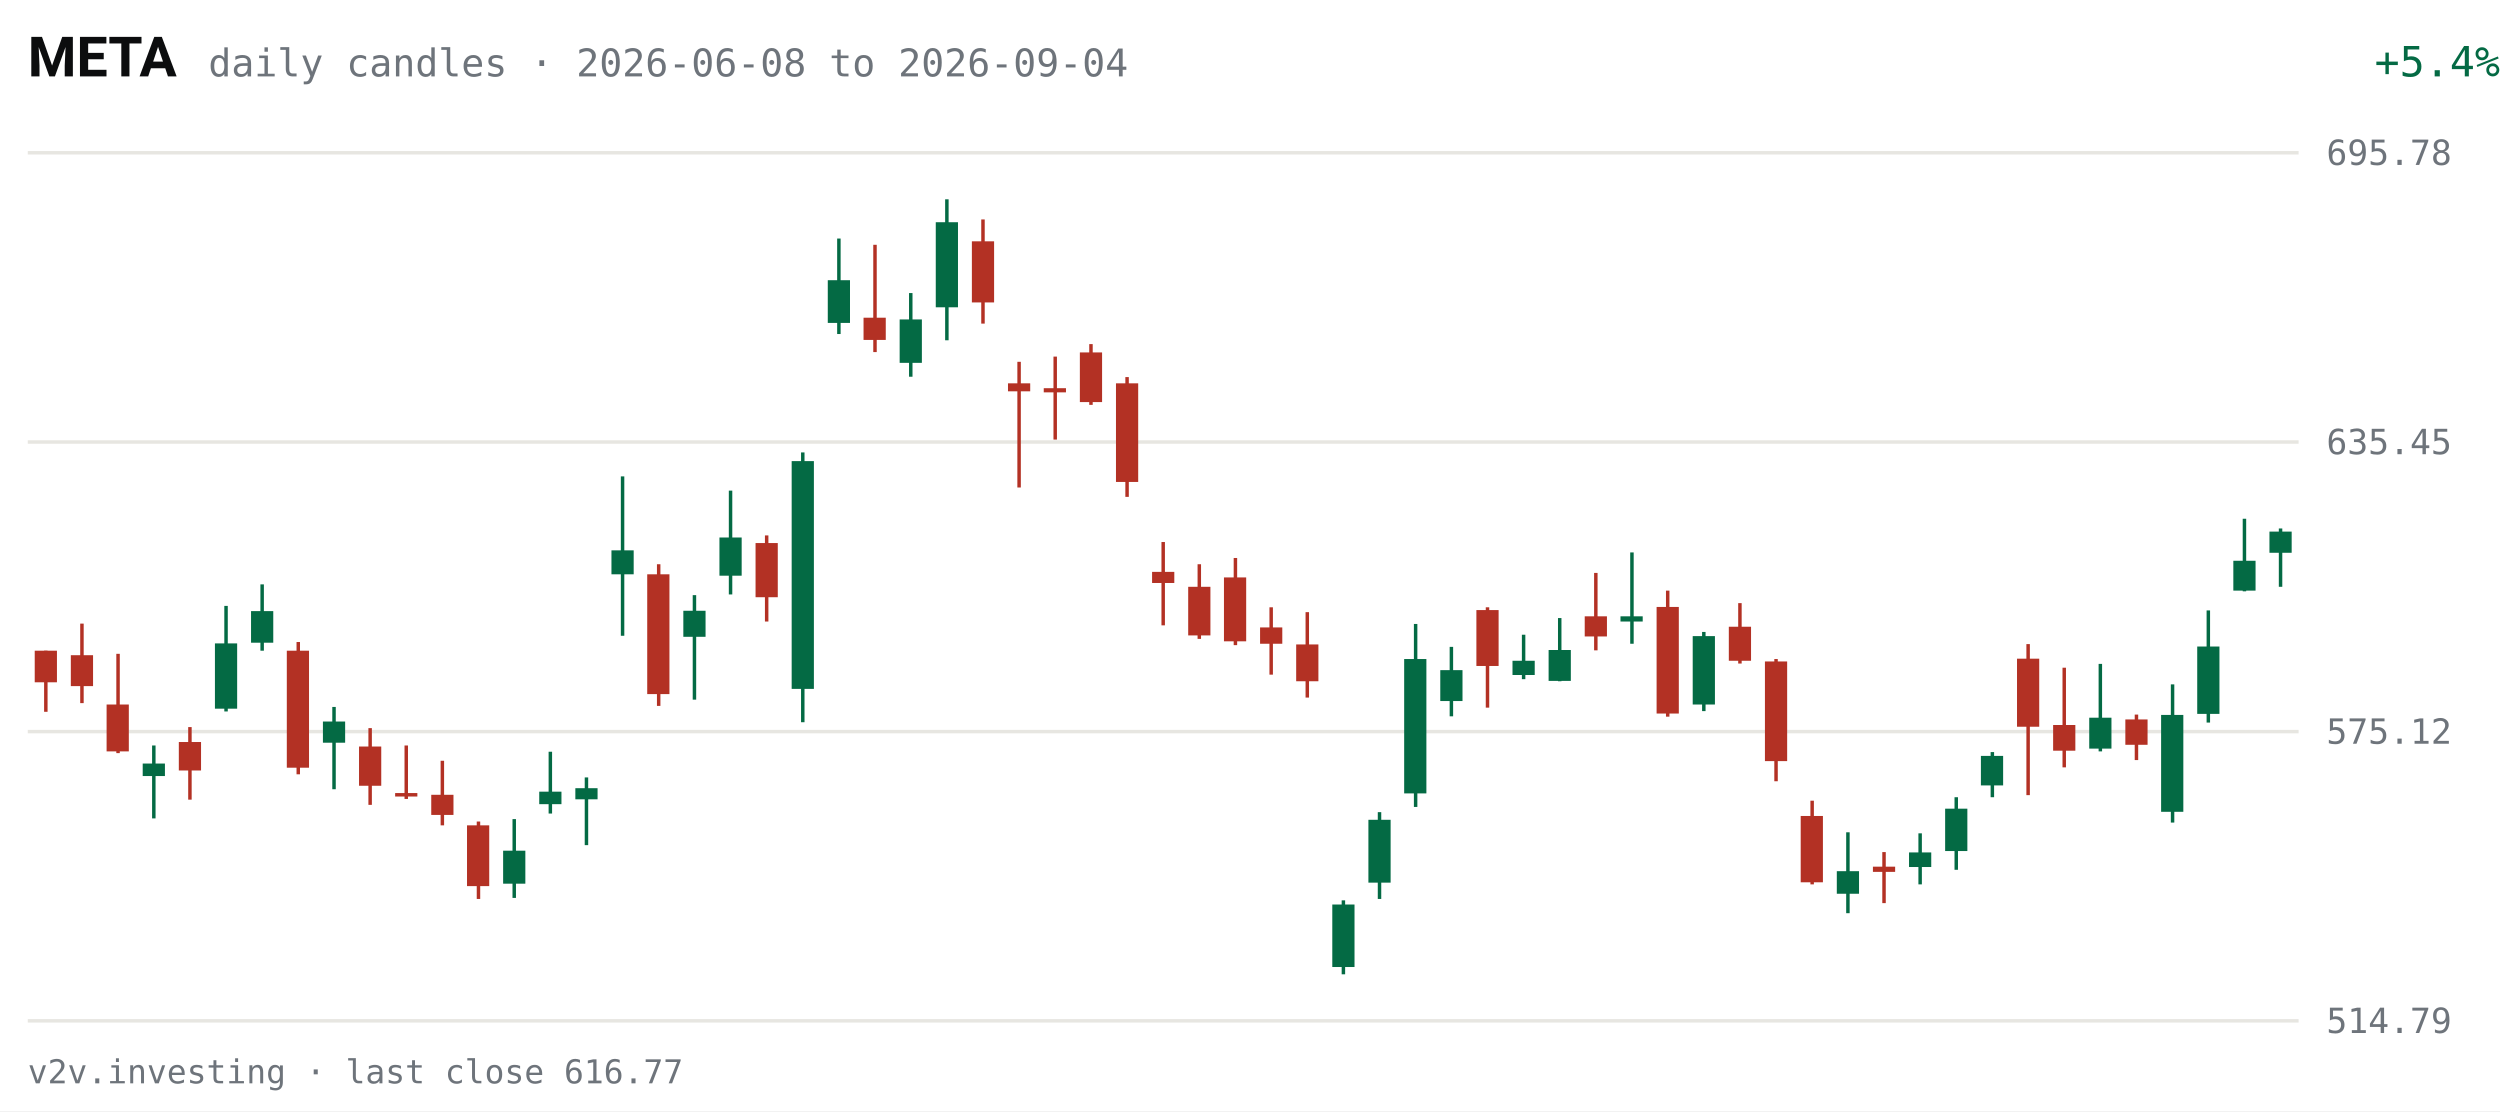
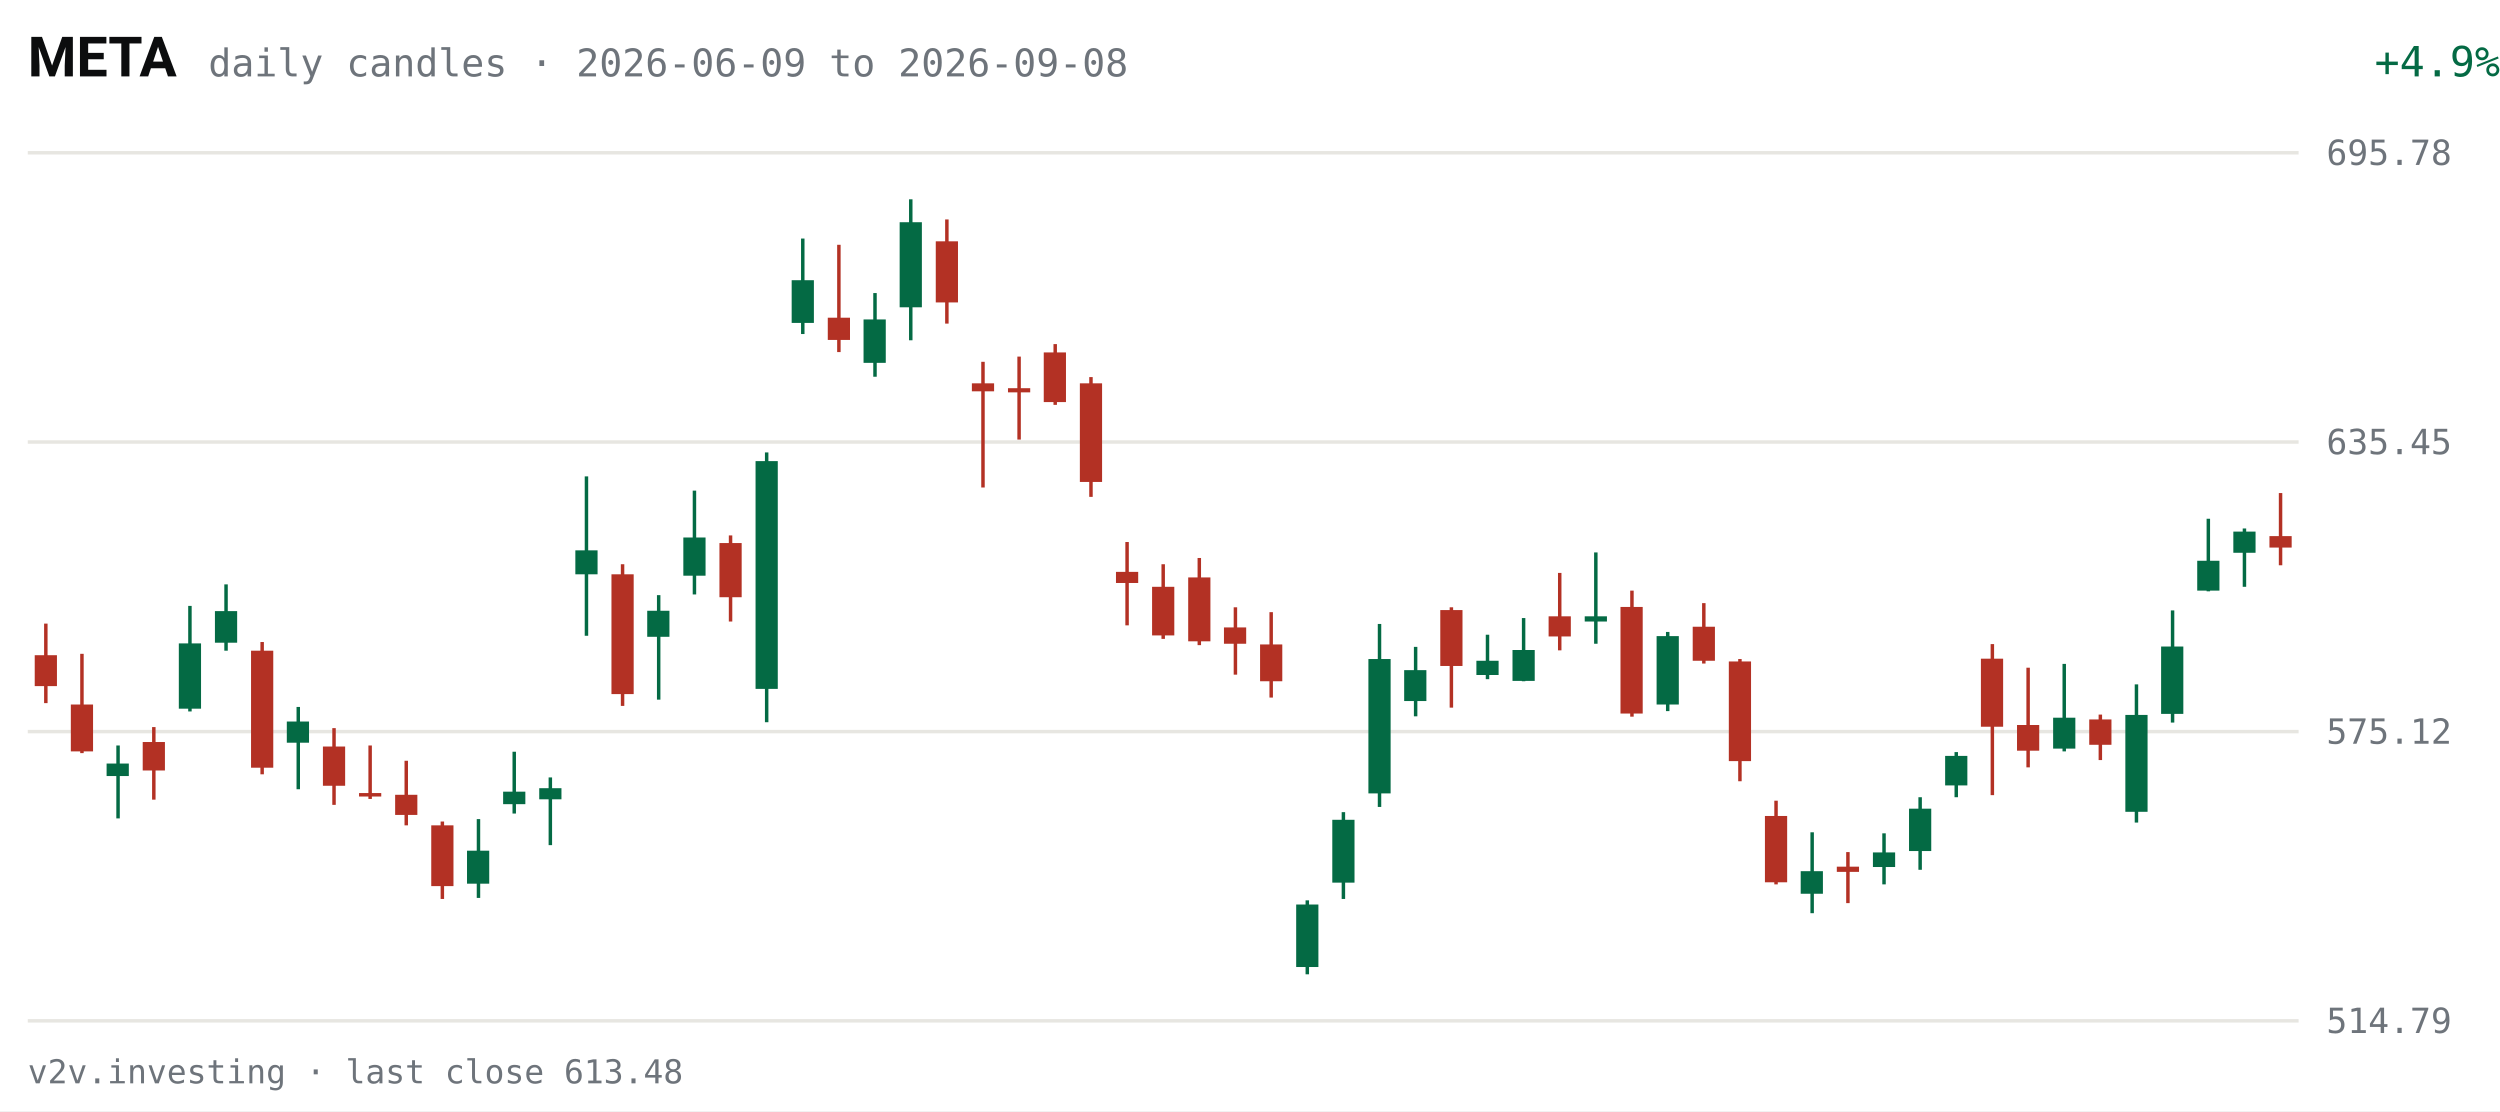
<svg xmlns="http://www.w3.org/2000/svg" viewBox="0 0 720 320" width="720" height="320" role="img" aria-label="META daily candles, last 63 sessions">
  <rect width="720" height="320" fill="#FFFFFF" />
  <text x="8" y="22" fill="#0C0D0E" font-size="16" font-weight="600" font-family="system-ui,-apple-system,Segoe UI,Roboto,sans-serif">META</text>
-   <text x="60" y="22" fill="#6E747B" font-size="11" font-family="ui-monospace,SFMono-Regular,Menlo,Consolas,monospace">daily candles · 2026-06-08 to 2026-09-04</text>
-   <text x="670" y="22" fill="#046A44" font-size="12" text-anchor="end" font-family="ui-monospace,SFMono-Regular,Menlo,Consolas,monospace" transform="translate(50,0)">+5.4%</text>
+   <text x="60" y="22" fill="#6E747B" font-size="11" font-family="ui-monospace,SFMono-Regular,Menlo,Consolas,monospace">daily candles · 2026-06-09 to 2026-09-08</text>
+   <text x="670" y="22" fill="#046A44" font-size="12" text-anchor="end" font-family="ui-monospace,SFMono-Regular,Menlo,Consolas,monospace" transform="translate(50,0)">+4.9%</text>
  <g font-family="ui-monospace,SFMono-Regular,Menlo,Consolas,monospace">
    <line x1="8" y1="294.0" x2="662" y2="294.0" stroke="#E7E6E1" stroke-width="1" />
    <text x="670" y="297.5" fill="#6E747B" font-size="10">514.79</text>
    <line x1="8" y1="210.7" x2="662" y2="210.7" stroke="#E7E6E1" stroke-width="1" />
    <text x="670" y="214.2" fill="#6E747B" font-size="10">575.12</text>
    <line x1="8" y1="127.3" x2="662" y2="127.3" stroke="#E7E6E1" stroke-width="1" />
    <text x="670" y="130.8" fill="#6E747B" font-size="10">635.45</text>
    <line x1="8" y1="44.0" x2="662" y2="44.0" stroke="#E7E6E1" stroke-width="1" />
    <text x="670" y="47.5" fill="#6E747B" font-size="10">695.78</text>
-     <line x1="13.2" y1="187.4" x2="13.2" y2="205.0" stroke="#B33124" stroke-width="1" />
-     <rect x="10.0" y="187.4" width="6.4" height="9.1" fill="#B33124" />
-     <line x1="23.6" y1="179.6" x2="23.6" y2="202.5" stroke="#B33124" stroke-width="1" />
-     <rect x="20.4" y="188.7" width="6.4" height="8.9" fill="#B33124" />
-     <line x1="34.0" y1="188.3" x2="34.0" y2="216.9" stroke="#B33124" stroke-width="1" />
-     <rect x="30.7" y="202.9" width="6.4" height="13.5" fill="#B33124" />
-     <line x1="44.3" y1="214.7" x2="44.3" y2="235.7" stroke="#046A44" stroke-width="1" />
-     <rect x="41.1" y="219.9" width="6.4" height="3.6" fill="#046A44" />
-     <line x1="54.7" y1="209.4" x2="54.7" y2="230.3" stroke="#B33124" stroke-width="1" />
-     <rect x="51.5" y="213.7" width="6.4" height="8.2" fill="#B33124" />
-     <line x1="65.1" y1="174.5" x2="65.1" y2="204.9" stroke="#046A44" stroke-width="1" />
-     <rect x="61.9" y="185.3" width="6.4" height="18.8" fill="#046A44" />
-     <line x1="75.5" y1="168.3" x2="75.5" y2="187.4" stroke="#046A44" stroke-width="1" />
-     <rect x="72.3" y="176.0" width="6.4" height="9.1" fill="#046A44" />
-     <line x1="85.9" y1="184.9" x2="85.9" y2="223.0" stroke="#B33124" stroke-width="1" />
-     <rect x="82.6" y="187.4" width="6.4" height="33.7" fill="#B33124" />
-     <line x1="96.2" y1="203.6" x2="96.2" y2="227.3" stroke="#046A44" stroke-width="1" />
-     <rect x="93.0" y="207.8" width="6.4" height="6.1" fill="#046A44" />
-     <line x1="106.6" y1="209.7" x2="106.6" y2="231.8" stroke="#B33124" stroke-width="1" />
-     <rect x="103.4" y="215.0" width="6.4" height="11.3" fill="#B33124" />
-     <line x1="117.0" y1="214.7" x2="117.0" y2="230.1" stroke="#B33124" stroke-width="1" />
-     <rect x="113.8" y="228.4" width="6.4" height="1.0" fill="#B33124" />
-     <line x1="127.4" y1="219.1" x2="127.4" y2="237.7" stroke="#B33124" stroke-width="1" />
-     <rect x="124.2" y="228.9" width="6.4" height="5.8" fill="#B33124" />
-     <line x1="137.8" y1="236.6" x2="137.8" y2="258.9" stroke="#B33124" stroke-width="1" />
-     <rect x="134.5" y="237.7" width="6.4" height="17.5" fill="#B33124" />
-     <line x1="148.1" y1="235.9" x2="148.1" y2="258.6" stroke="#046A44" stroke-width="1" />
-     <rect x="144.9" y="245.0" width="6.4" height="9.5" fill="#046A44" />
-     <line x1="158.5" y1="216.5" x2="158.5" y2="234.3" stroke="#046A44" stroke-width="1" />
-     <rect x="155.3" y="228.0" width="6.4" height="3.6" fill="#046A44" />
-     <line x1="168.9" y1="223.9" x2="168.9" y2="243.4" stroke="#046A44" stroke-width="1" />
-     <rect x="165.7" y="227.0" width="6.4" height="3.2" fill="#046A44" />
-     <line x1="179.3" y1="137.2" x2="179.3" y2="183.1" stroke="#046A44" stroke-width="1" />
-     <rect x="176.1" y="158.5" width="6.4" height="6.9" fill="#046A44" />
-     <line x1="189.7" y1="162.5" x2="189.7" y2="203.3" stroke="#B33124" stroke-width="1" />
-     <rect x="186.4" y="165.4" width="6.4" height="34.5" fill="#B33124" />
-     <line x1="200.0" y1="171.4" x2="200.0" y2="201.5" stroke="#046A44" stroke-width="1" />
-     <rect x="196.8" y="175.9" width="6.4" height="7.5" fill="#046A44" />
-     <line x1="210.4" y1="141.3" x2="210.4" y2="171.2" stroke="#046A44" stroke-width="1" />
-     <rect x="207.2" y="154.8" width="6.4" height="11.0" fill="#046A44" />
-     <line x1="220.8" y1="154.2" x2="220.8" y2="179.0" stroke="#B33124" stroke-width="1" />
-     <rect x="217.6" y="156.4" width="6.4" height="15.6" fill="#B33124" />
-     <line x1="231.2" y1="130.3" x2="231.2" y2="208.0" stroke="#046A44" stroke-width="1" />
-     <rect x="228.0" y="132.8" width="6.4" height="65.6" fill="#046A44" />
-     <line x1="241.6" y1="68.7" x2="241.6" y2="96.2" stroke="#046A44" stroke-width="1" />
-     <rect x="238.4" y="80.7" width="6.4" height="12.3" fill="#046A44" />
-     <line x1="252.0" y1="70.5" x2="252.0" y2="101.4" stroke="#B33124" stroke-width="1" />
-     <rect x="248.7" y="91.5" width="6.4" height="6.4" fill="#B33124" />
-     <line x1="262.3" y1="84.4" x2="262.3" y2="108.5" stroke="#046A44" stroke-width="1" />
-     <rect x="259.1" y="92.0" width="6.4" height="12.5" fill="#046A44" />
-     <line x1="272.7" y1="57.4" x2="272.7" y2="98.0" stroke="#046A44" stroke-width="1" />
-     <rect x="269.5" y="64.0" width="6.4" height="24.5" fill="#046A44" />
-     <line x1="283.1" y1="63.2" x2="283.1" y2="93.2" stroke="#B33124" stroke-width="1" />
-     <rect x="279.9" y="69.5" width="6.4" height="17.6" fill="#B33124" />
-     <line x1="293.5" y1="104.2" x2="293.5" y2="140.4" stroke="#B33124" stroke-width="1" />
-     <rect x="290.3" y="110.4" width="6.4" height="2.3" fill="#B33124" />
-     <line x1="303.9" y1="102.7" x2="303.9" y2="126.6" stroke="#B33124" stroke-width="1" />
-     <rect x="300.6" y="111.8" width="6.4" height="1.2" fill="#B33124" />
-     <line x1="314.2" y1="99.1" x2="314.2" y2="116.6" stroke="#B33124" stroke-width="1" />
-     <rect x="311.0" y="101.5" width="6.4" height="14.3" fill="#B33124" />
-     <line x1="324.6" y1="108.6" x2="324.6" y2="143.1" stroke="#B33124" stroke-width="1" />
-     <rect x="321.4" y="110.4" width="6.4" height="28.4" fill="#B33124" />
-     <line x1="335.0" y1="156.1" x2="335.0" y2="180.1" stroke="#B33124" stroke-width="1" />
-     <rect x="331.8" y="164.7" width="6.4" height="3.2" fill="#B33124" />
-     <line x1="345.4" y1="162.5" x2="345.4" y2="184.0" stroke="#B33124" stroke-width="1" />
-     <rect x="342.2" y="169.0" width="6.4" height="14.0" fill="#B33124" />
-     <line x1="355.8" y1="160.7" x2="355.8" y2="185.8" stroke="#B33124" stroke-width="1" />
-     <rect x="352.5" y="166.3" width="6.4" height="18.4" fill="#B33124" />
-     <line x1="366.1" y1="174.9" x2="366.1" y2="194.3" stroke="#B33124" stroke-width="1" />
-     <rect x="362.9" y="180.7" width="6.4" height="4.7" fill="#B33124" />
-     <line x1="376.5" y1="176.3" x2="376.5" y2="200.9" stroke="#B33124" stroke-width="1" />
-     <rect x="373.3" y="185.6" width="6.4" height="10.6" fill="#B33124" />
-     <line x1="386.9" y1="259.3" x2="386.9" y2="280.6" stroke="#046A44" stroke-width="1" />
-     <rect x="383.7" y="260.5" width="6.4" height="18.0" fill="#046A44" />
-     <line x1="397.3" y1="233.9" x2="397.3" y2="258.9" stroke="#046A44" stroke-width="1" />
-     <rect x="394.1" y="236.1" width="6.4" height="18.1" fill="#046A44" />
-     <line x1="407.7" y1="179.7" x2="407.7" y2="232.4" stroke="#046A44" stroke-width="1" />
-     <rect x="404.4" y="189.8" width="6.4" height="38.7" fill="#046A44" />
-     <line x1="418.0" y1="186.3" x2="418.0" y2="206.3" stroke="#046A44" stroke-width="1" />
-     <rect x="414.8" y="193.0" width="6.4" height="8.9" fill="#046A44" />
-     <line x1="428.4" y1="174.9" x2="428.4" y2="203.8" stroke="#B33124" stroke-width="1" />
-     <rect x="425.2" y="175.7" width="6.4" height="16.1" fill="#B33124" />
-     <line x1="438.8" y1="182.8" x2="438.8" y2="195.6" stroke="#046A44" stroke-width="1" />
-     <rect x="435.6" y="190.3" width="6.4" height="4.1" fill="#046A44" />
-     <line x1="449.2" y1="178.0" x2="449.2" y2="196.2" stroke="#046A44" stroke-width="1" />
-     <rect x="446.0" y="187.2" width="6.4" height="8.9" fill="#046A44" />
-     <line x1="459.6" y1="165.0" x2="459.6" y2="187.3" stroke="#B33124" stroke-width="1" />
-     <rect x="456.4" y="177.5" width="6.4" height="5.8" fill="#B33124" />
-     <line x1="470.0" y1="159.1" x2="470.0" y2="185.4" stroke="#046A44" stroke-width="1" />
-     <rect x="466.7" y="177.5" width="6.4" height="1.5" fill="#046A44" />
-     <line x1="480.3" y1="170.1" x2="480.3" y2="206.4" stroke="#B33124" stroke-width="1" />
-     <rect x="477.1" y="174.8" width="6.4" height="30.7" fill="#B33124" />
-     <line x1="490.7" y1="182.0" x2="490.7" y2="204.8" stroke="#046A44" stroke-width="1" />
-     <rect x="487.5" y="183.2" width="6.4" height="19.7" fill="#046A44" />
-     <line x1="501.1" y1="173.7" x2="501.1" y2="191.1" stroke="#B33124" stroke-width="1" />
-     <rect x="497.9" y="180.5" width="6.4" height="9.8" fill="#B33124" />
-     <line x1="511.5" y1="189.8" x2="511.5" y2="225.0" stroke="#B33124" stroke-width="1" />
-     <rect x="508.3" y="190.5" width="6.4" height="28.7" fill="#B33124" />
-     <line x1="521.9" y1="230.6" x2="521.9" y2="254.7" stroke="#B33124" stroke-width="1" />
-     <rect x="518.6" y="235.0" width="6.4" height="19.1" fill="#B33124" />
-     <line x1="532.2" y1="239.7" x2="532.2" y2="263.0" stroke="#046A44" stroke-width="1" />
-     <rect x="529.0" y="250.9" width="6.4" height="6.5" fill="#046A44" />
-     <line x1="542.6" y1="245.4" x2="542.6" y2="260.1" stroke="#B33124" stroke-width="1" />
-     <rect x="539.4" y="249.6" width="6.4" height="1.5" fill="#B33124" />
-     <line x1="553.0" y1="240.0" x2="553.0" y2="254.7" stroke="#046A44" stroke-width="1" />
-     <rect x="549.8" y="245.5" width="6.4" height="4.2" fill="#046A44" />
-     <line x1="563.4" y1="229.6" x2="563.4" y2="250.5" stroke="#046A44" stroke-width="1" />
-     <rect x="560.2" y="232.9" width="6.4" height="12.2" fill="#046A44" />
-     <line x1="573.8" y1="216.6" x2="573.8" y2="229.6" stroke="#046A44" stroke-width="1" />
-     <rect x="570.5" y="217.7" width="6.4" height="8.5" fill="#046A44" />
-     <line x1="584.1" y1="185.5" x2="584.1" y2="229.0" stroke="#B33124" stroke-width="1" />
-     <rect x="580.9" y="189.7" width="6.4" height="19.6" fill="#B33124" />
-     <line x1="594.5" y1="192.3" x2="594.5" y2="221.0" stroke="#B33124" stroke-width="1" />
-     <rect x="591.3" y="208.8" width="6.4" height="7.4" fill="#B33124" />
-     <line x1="604.9" y1="191.2" x2="604.9" y2="216.4" stroke="#046A44" stroke-width="1" />
-     <rect x="601.7" y="206.7" width="6.4" height="8.9" fill="#046A44" />
-     <line x1="615.3" y1="205.8" x2="615.3" y2="218.9" stroke="#B33124" stroke-width="1" />
-     <rect x="612.1" y="207.2" width="6.4" height="7.3" fill="#B33124" />
-     <line x1="625.7" y1="197.1" x2="625.7" y2="236.9" stroke="#046A44" stroke-width="1" />
-     <rect x="622.4" y="205.9" width="6.4" height="27.9" fill="#046A44" />
-     <line x1="636.0" y1="175.8" x2="636.0" y2="208.1" stroke="#046A44" stroke-width="1" />
-     <rect x="632.8" y="186.2" width="6.4" height="19.4" fill="#046A44" />
-     <line x1="646.4" y1="149.4" x2="646.4" y2="170.3" stroke="#046A44" stroke-width="1" />
-     <rect x="643.2" y="161.5" width="6.4" height="8.6" fill="#046A44" />
-     <line x1="656.8" y1="152.2" x2="656.8" y2="169.0" stroke="#046A44" stroke-width="1" />
-     <rect x="653.6" y="153.1" width="6.4" height="6.1" fill="#046A44" />
+     <line x1="13.2" y1="179.6" x2="13.2" y2="202.5" stroke="#B33124" stroke-width="1" />
+     <rect x="10.0" y="188.7" width="6.4" height="8.9" fill="#B33124" />
+     <line x1="23.6" y1="188.3" x2="23.6" y2="216.9" stroke="#B33124" stroke-width="1" />
+     <rect x="20.4" y="202.9" width="6.4" height="13.5" fill="#B33124" />
+     <line x1="34.0" y1="214.7" x2="34.0" y2="235.7" stroke="#046A44" stroke-width="1" />
+     <rect x="30.7" y="219.9" width="6.4" height="3.6" fill="#046A44" />
+     <line x1="44.3" y1="209.4" x2="44.3" y2="230.3" stroke="#B33124" stroke-width="1" />
+     <rect x="41.1" y="213.7" width="6.4" height="8.2" fill="#B33124" />
+     <line x1="54.7" y1="174.5" x2="54.7" y2="204.9" stroke="#046A44" stroke-width="1" />
+     <rect x="51.5" y="185.3" width="6.4" height="18.8" fill="#046A44" />
+     <line x1="65.1" y1="168.3" x2="65.1" y2="187.4" stroke="#046A44" stroke-width="1" />
+     <rect x="61.9" y="176.0" width="6.4" height="9.1" fill="#046A44" />
+     <line x1="75.5" y1="184.9" x2="75.5" y2="223.0" stroke="#B33124" stroke-width="1" />
+     <rect x="72.3" y="187.4" width="6.4" height="33.7" fill="#B33124" />
+     <line x1="85.9" y1="203.6" x2="85.9" y2="227.3" stroke="#046A44" stroke-width="1" />
+     <rect x="82.6" y="207.8" width="6.4" height="6.1" fill="#046A44" />
+     <line x1="96.2" y1="209.7" x2="96.2" y2="231.8" stroke="#B33124" stroke-width="1" />
+     <rect x="93.0" y="215.0" width="6.4" height="11.3" fill="#B33124" />
+     <line x1="106.6" y1="214.7" x2="106.6" y2="230.1" stroke="#B33124" stroke-width="1" />
+     <rect x="103.4" y="228.4" width="6.4" height="1.0" fill="#B33124" />
+     <line x1="117.0" y1="219.1" x2="117.0" y2="237.7" stroke="#B33124" stroke-width="1" />
+     <rect x="113.8" y="228.9" width="6.4" height="5.8" fill="#B33124" />
+     <line x1="127.4" y1="236.6" x2="127.4" y2="258.9" stroke="#B33124" stroke-width="1" />
+     <rect x="124.2" y="237.7" width="6.4" height="17.5" fill="#B33124" />
+     <line x1="137.8" y1="235.9" x2="137.8" y2="258.6" stroke="#046A44" stroke-width="1" />
+     <rect x="134.5" y="245.0" width="6.4" height="9.5" fill="#046A44" />
+     <line x1="148.1" y1="216.5" x2="148.1" y2="234.3" stroke="#046A44" stroke-width="1" />
+     <rect x="144.9" y="228.0" width="6.4" height="3.6" fill="#046A44" />
+     <line x1="158.5" y1="223.9" x2="158.5" y2="243.4" stroke="#046A44" stroke-width="1" />
+     <rect x="155.3" y="227.0" width="6.4" height="3.2" fill="#046A44" />
+     <line x1="168.9" y1="137.2" x2="168.9" y2="183.1" stroke="#046A44" stroke-width="1" />
+     <rect x="165.7" y="158.5" width="6.4" height="6.9" fill="#046A44" />
+     <line x1="179.3" y1="162.5" x2="179.3" y2="203.3" stroke="#B33124" stroke-width="1" />
+     <rect x="176.1" y="165.4" width="6.4" height="34.5" fill="#B33124" />
+     <line x1="189.7" y1="171.4" x2="189.7" y2="201.5" stroke="#046A44" stroke-width="1" />
+     <rect x="186.4" y="175.9" width="6.4" height="7.5" fill="#046A44" />
+     <line x1="200.0" y1="141.3" x2="200.0" y2="171.2" stroke="#046A44" stroke-width="1" />
+     <rect x="196.8" y="154.8" width="6.4" height="11.0" fill="#046A44" />
+     <line x1="210.4" y1="154.2" x2="210.4" y2="179.0" stroke="#B33124" stroke-width="1" />
+     <rect x="207.2" y="156.4" width="6.4" height="15.6" fill="#B33124" />
+     <line x1="220.8" y1="130.3" x2="220.8" y2="208.0" stroke="#046A44" stroke-width="1" />
+     <rect x="217.6" y="132.8" width="6.4" height="65.6" fill="#046A44" />
+     <line x1="231.2" y1="68.7" x2="231.2" y2="96.2" stroke="#046A44" stroke-width="1" />
+     <rect x="228.0" y="80.7" width="6.4" height="12.3" fill="#046A44" />
+     <line x1="241.6" y1="70.5" x2="241.6" y2="101.4" stroke="#B33124" stroke-width="1" />
+     <rect x="238.4" y="91.5" width="6.4" height="6.4" fill="#B33124" />
+     <line x1="252.0" y1="84.4" x2="252.0" y2="108.5" stroke="#046A44" stroke-width="1" />
+     <rect x="248.7" y="92.0" width="6.4" height="12.5" fill="#046A44" />
+     <line x1="262.3" y1="57.4" x2="262.3" y2="98.0" stroke="#046A44" stroke-width="1" />
+     <rect x="259.1" y="64.0" width="6.4" height="24.5" fill="#046A44" />
+     <line x1="272.7" y1="63.2" x2="272.7" y2="93.2" stroke="#B33124" stroke-width="1" />
+     <rect x="269.5" y="69.5" width="6.4" height="17.6" fill="#B33124" />
+     <line x1="283.1" y1="104.2" x2="283.1" y2="140.4" stroke="#B33124" stroke-width="1" />
+     <rect x="279.9" y="110.4" width="6.4" height="2.3" fill="#B33124" />
+     <line x1="293.5" y1="102.7" x2="293.5" y2="126.6" stroke="#B33124" stroke-width="1" />
+     <rect x="290.3" y="111.8" width="6.4" height="1.2" fill="#B33124" />
+     <line x1="303.9" y1="99.1" x2="303.9" y2="116.6" stroke="#B33124" stroke-width="1" />
+     <rect x="300.6" y="101.5" width="6.4" height="14.3" fill="#B33124" />
+     <line x1="314.2" y1="108.6" x2="314.2" y2="143.1" stroke="#B33124" stroke-width="1" />
+     <rect x="311.0" y="110.4" width="6.4" height="28.4" fill="#B33124" />
+     <line x1="324.6" y1="156.1" x2="324.6" y2="180.1" stroke="#B33124" stroke-width="1" />
+     <rect x="321.4" y="164.7" width="6.4" height="3.2" fill="#B33124" />
+     <line x1="335.0" y1="162.5" x2="335.0" y2="184.0" stroke="#B33124" stroke-width="1" />
+     <rect x="331.8" y="169.0" width="6.4" height="14.0" fill="#B33124" />
+     <line x1="345.4" y1="160.7" x2="345.4" y2="185.8" stroke="#B33124" stroke-width="1" />
+     <rect x="342.2" y="166.3" width="6.4" height="18.4" fill="#B33124" />
+     <line x1="355.8" y1="174.9" x2="355.8" y2="194.3" stroke="#B33124" stroke-width="1" />
+     <rect x="352.5" y="180.7" width="6.4" height="4.7" fill="#B33124" />
+     <line x1="366.1" y1="176.3" x2="366.1" y2="200.9" stroke="#B33124" stroke-width="1" />
+     <rect x="362.9" y="185.6" width="6.4" height="10.6" fill="#B33124" />
+     <line x1="376.5" y1="259.3" x2="376.5" y2="280.6" stroke="#046A44" stroke-width="1" />
+     <rect x="373.3" y="260.5" width="6.4" height="18.0" fill="#046A44" />
+     <line x1="386.9" y1="233.9" x2="386.9" y2="258.9" stroke="#046A44" stroke-width="1" />
+     <rect x="383.7" y="236.1" width="6.4" height="18.1" fill="#046A44" />
+     <line x1="397.3" y1="179.7" x2="397.3" y2="232.4" stroke="#046A44" stroke-width="1" />
+     <rect x="394.1" y="189.8" width="6.4" height="38.7" fill="#046A44" />
+     <line x1="407.7" y1="186.3" x2="407.7" y2="206.3" stroke="#046A44" stroke-width="1" />
+     <rect x="404.4" y="193.0" width="6.4" height="8.9" fill="#046A44" />
+     <line x1="418.0" y1="174.9" x2="418.0" y2="203.8" stroke="#B33124" stroke-width="1" />
+     <rect x="414.8" y="175.7" width="6.4" height="16.1" fill="#B33124" />
+     <line x1="428.4" y1="182.8" x2="428.4" y2="195.6" stroke="#046A44" stroke-width="1" />
+     <rect x="425.2" y="190.3" width="6.4" height="4.1" fill="#046A44" />
+     <line x1="438.8" y1="178.0" x2="438.8" y2="196.2" stroke="#046A44" stroke-width="1" />
+     <rect x="435.6" y="187.2" width="6.4" height="8.9" fill="#046A44" />
+     <line x1="449.2" y1="165.0" x2="449.2" y2="187.3" stroke="#B33124" stroke-width="1" />
+     <rect x="446.0" y="177.5" width="6.4" height="5.8" fill="#B33124" />
+     <line x1="459.6" y1="159.1" x2="459.6" y2="185.4" stroke="#046A44" stroke-width="1" />
+     <rect x="456.4" y="177.5" width="6.4" height="1.5" fill="#046A44" />
+     <line x1="470.0" y1="170.1" x2="470.0" y2="206.4" stroke="#B33124" stroke-width="1" />
+     <rect x="466.7" y="174.8" width="6.4" height="30.7" fill="#B33124" />
+     <line x1="480.3" y1="182.0" x2="480.3" y2="204.8" stroke="#046A44" stroke-width="1" />
+     <rect x="477.1" y="183.2" width="6.4" height="19.7" fill="#046A44" />
+     <line x1="490.7" y1="173.7" x2="490.7" y2="191.1" stroke="#B33124" stroke-width="1" />
+     <rect x="487.5" y="180.5" width="6.4" height="9.8" fill="#B33124" />
+     <line x1="501.1" y1="189.8" x2="501.1" y2="225.0" stroke="#B33124" stroke-width="1" />
+     <rect x="497.9" y="190.5" width="6.4" height="28.7" fill="#B33124" />
+     <line x1="511.5" y1="230.6" x2="511.5" y2="254.7" stroke="#B33124" stroke-width="1" />
+     <rect x="508.3" y="235.0" width="6.4" height="19.1" fill="#B33124" />
+     <line x1="521.9" y1="239.7" x2="521.9" y2="263.0" stroke="#046A44" stroke-width="1" />
+     <rect x="518.6" y="250.9" width="6.4" height="6.5" fill="#046A44" />
+     <line x1="532.2" y1="245.4" x2="532.2" y2="260.1" stroke="#B33124" stroke-width="1" />
+     <rect x="529.0" y="249.6" width="6.4" height="1.5" fill="#B33124" />
+     <line x1="542.6" y1="240.0" x2="542.6" y2="254.7" stroke="#046A44" stroke-width="1" />
+     <rect x="539.4" y="245.5" width="6.4" height="4.2" fill="#046A44" />
+     <line x1="553.0" y1="229.6" x2="553.0" y2="250.5" stroke="#046A44" stroke-width="1" />
+     <rect x="549.8" y="232.9" width="6.4" height="12.2" fill="#046A44" />
+     <line x1="563.4" y1="216.6" x2="563.4" y2="229.6" stroke="#046A44" stroke-width="1" />
+     <rect x="560.2" y="217.7" width="6.4" height="8.5" fill="#046A44" />
+     <line x1="573.8" y1="185.5" x2="573.8" y2="229.0" stroke="#B33124" stroke-width="1" />
+     <rect x="570.5" y="189.7" width="6.4" height="19.6" fill="#B33124" />
+     <line x1="584.1" y1="192.3" x2="584.1" y2="221.0" stroke="#B33124" stroke-width="1" />
+     <rect x="580.9" y="208.8" width="6.4" height="7.4" fill="#B33124" />
+     <line x1="594.5" y1="191.2" x2="594.5" y2="216.4" stroke="#046A44" stroke-width="1" />
+     <rect x="591.3" y="206.7" width="6.4" height="8.9" fill="#046A44" />
+     <line x1="604.9" y1="205.8" x2="604.9" y2="218.9" stroke="#B33124" stroke-width="1" />
+     <rect x="601.7" y="207.2" width="6.4" height="7.3" fill="#B33124" />
+     <line x1="615.3" y1="197.1" x2="615.3" y2="236.9" stroke="#046A44" stroke-width="1" />
+     <rect x="612.1" y="205.9" width="6.4" height="27.9" fill="#046A44" />
+     <line x1="625.7" y1="175.8" x2="625.7" y2="208.1" stroke="#046A44" stroke-width="1" />
+     <rect x="622.4" y="186.2" width="6.4" height="19.4" fill="#046A44" />
+     <line x1="636.0" y1="149.4" x2="636.0" y2="170.3" stroke="#046A44" stroke-width="1" />
+     <rect x="632.8" y="161.5" width="6.4" height="8.6" fill="#046A44" />
+     <line x1="646.4" y1="152.2" x2="646.4" y2="169.0" stroke="#046A44" stroke-width="1" />
+     <rect x="643.2" y="153.1" width="6.4" height="6.1" fill="#046A44" />
+     <line x1="656.8" y1="142.0" x2="656.8" y2="162.8" stroke="#B33124" stroke-width="1" />
+     <rect x="653.6" y="154.4" width="6.4" height="3.3" fill="#B33124" />
  </g>
-   <text x="8" y="312" fill="#6E747B" font-size="9.5" font-family="ui-monospace,SFMono-Regular,Menlo,Consolas,monospace">v2v.investing · last close 616.77</text>
+   <text x="8" y="312" fill="#6E747B" font-size="9.5" font-family="ui-monospace,SFMono-Regular,Menlo,Consolas,monospace">v2v.investing · last close 613.48</text>
</svg>
